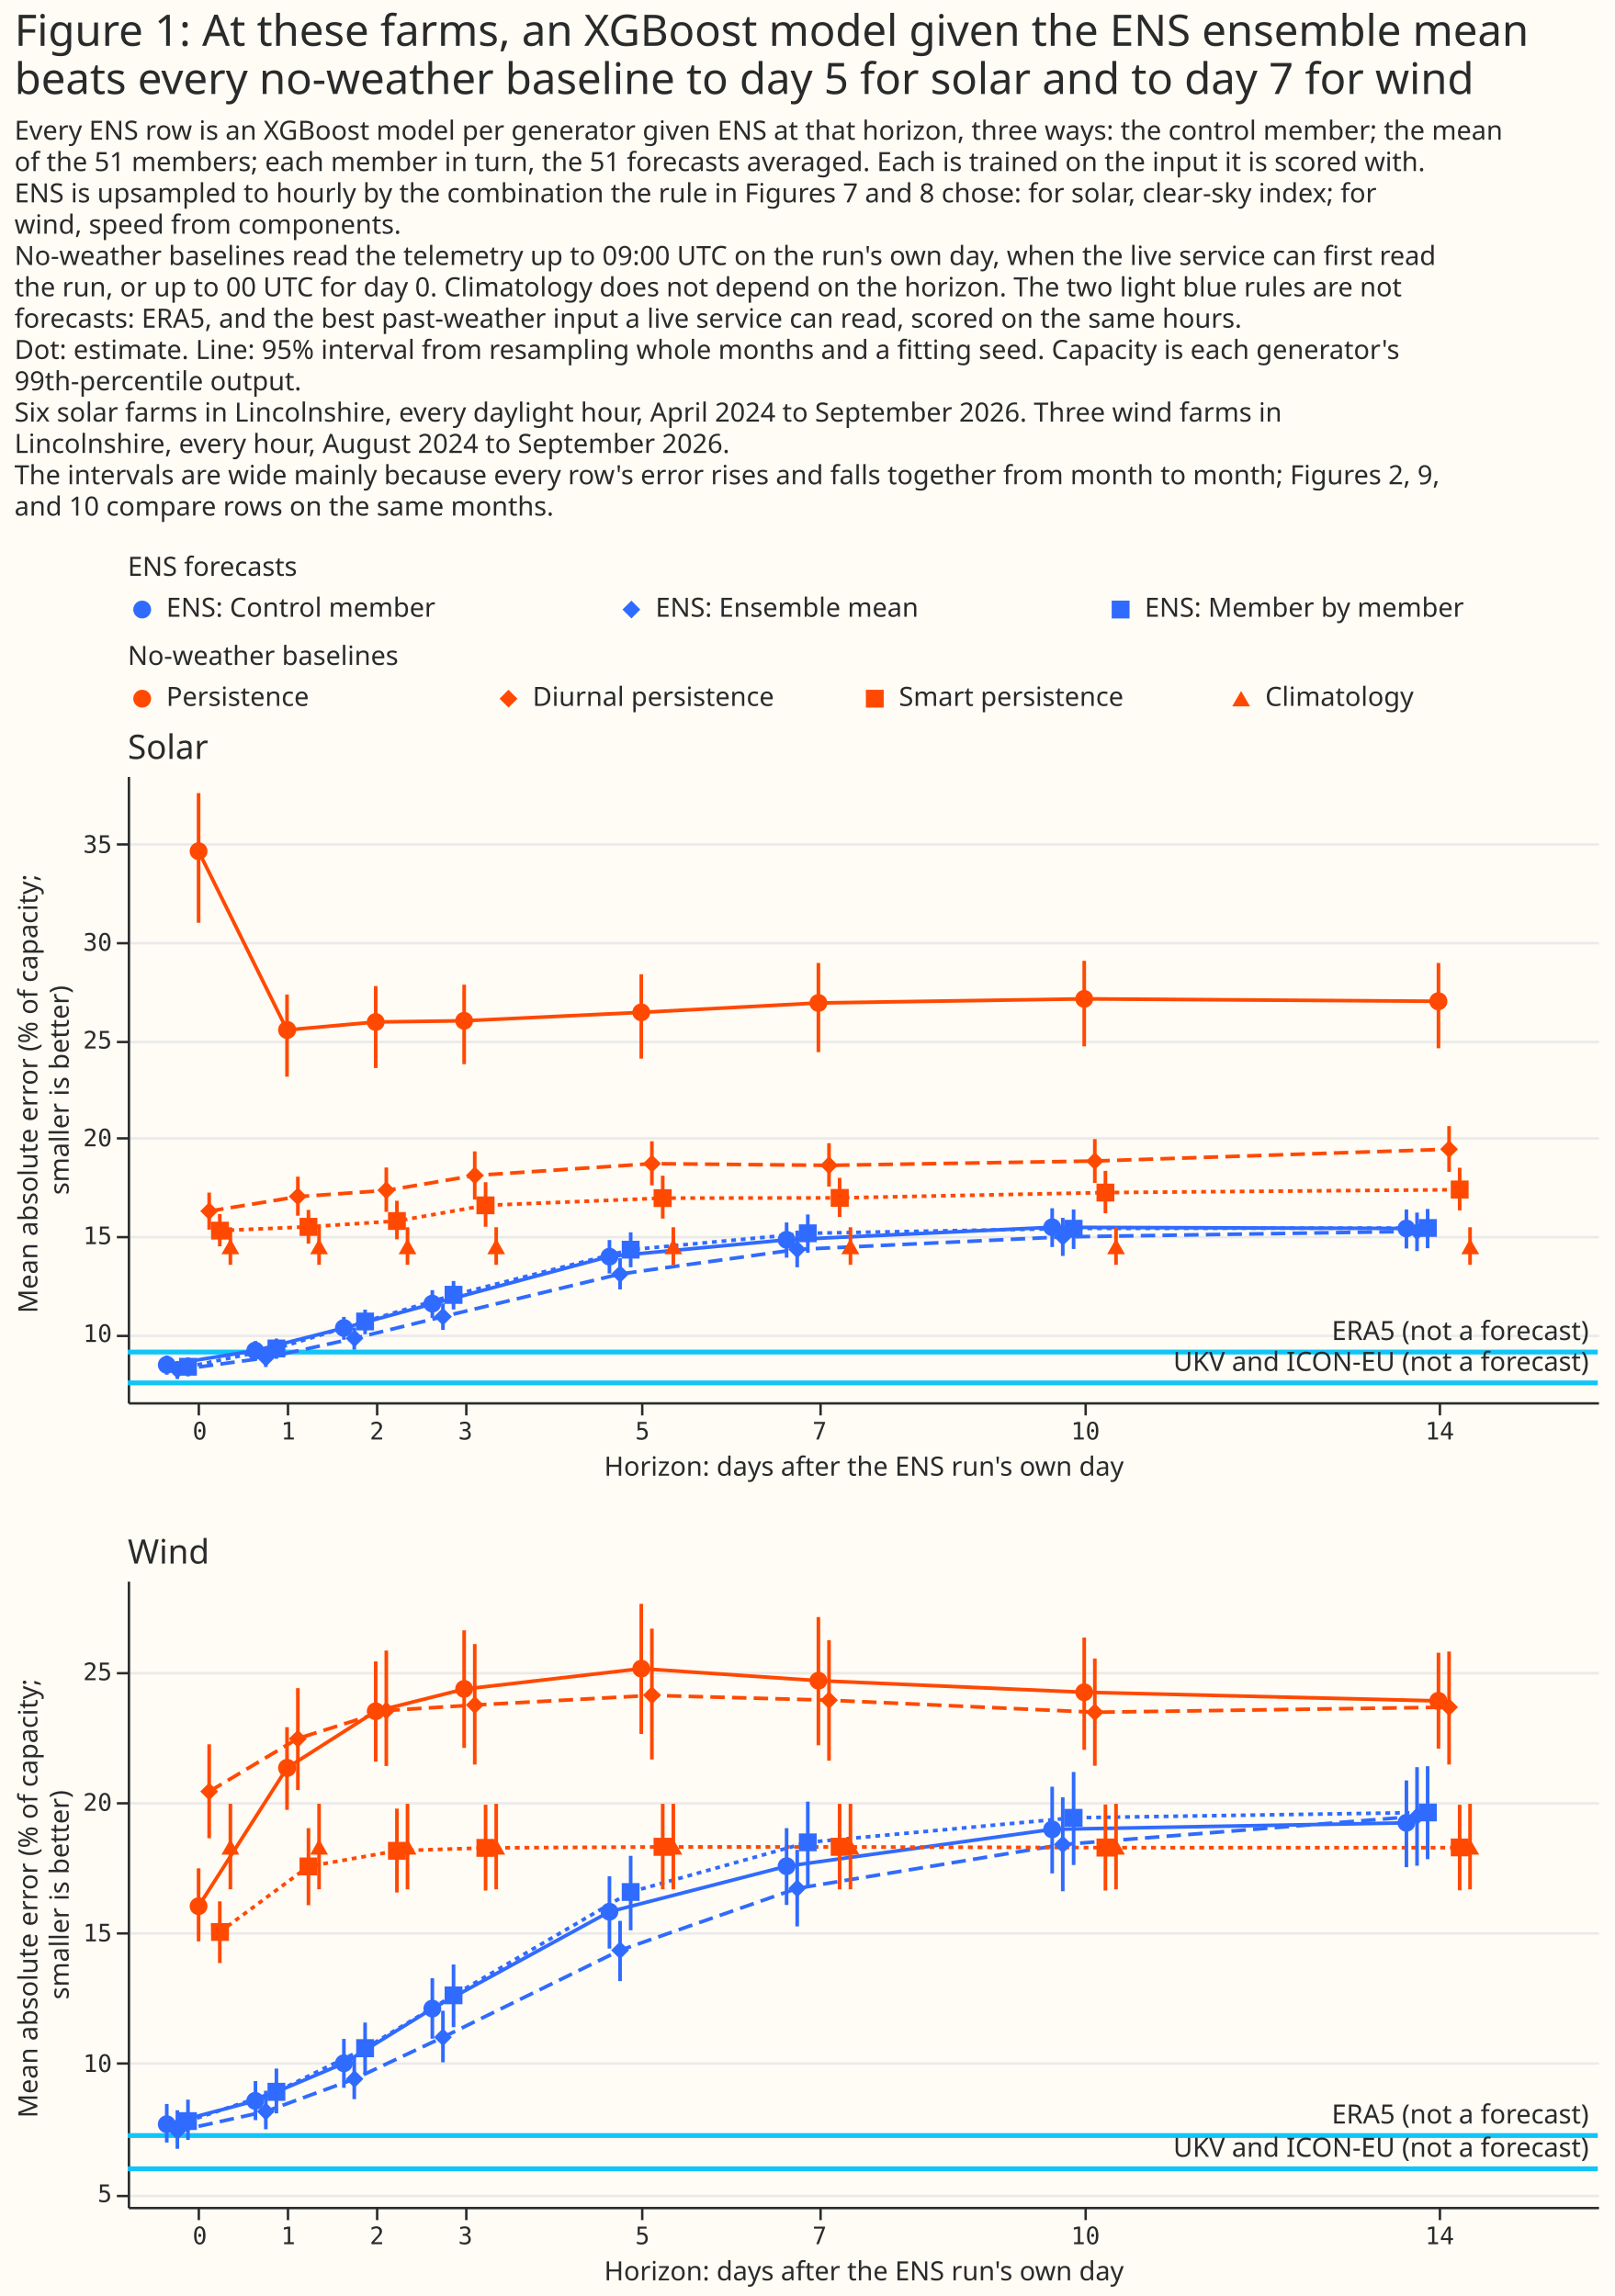
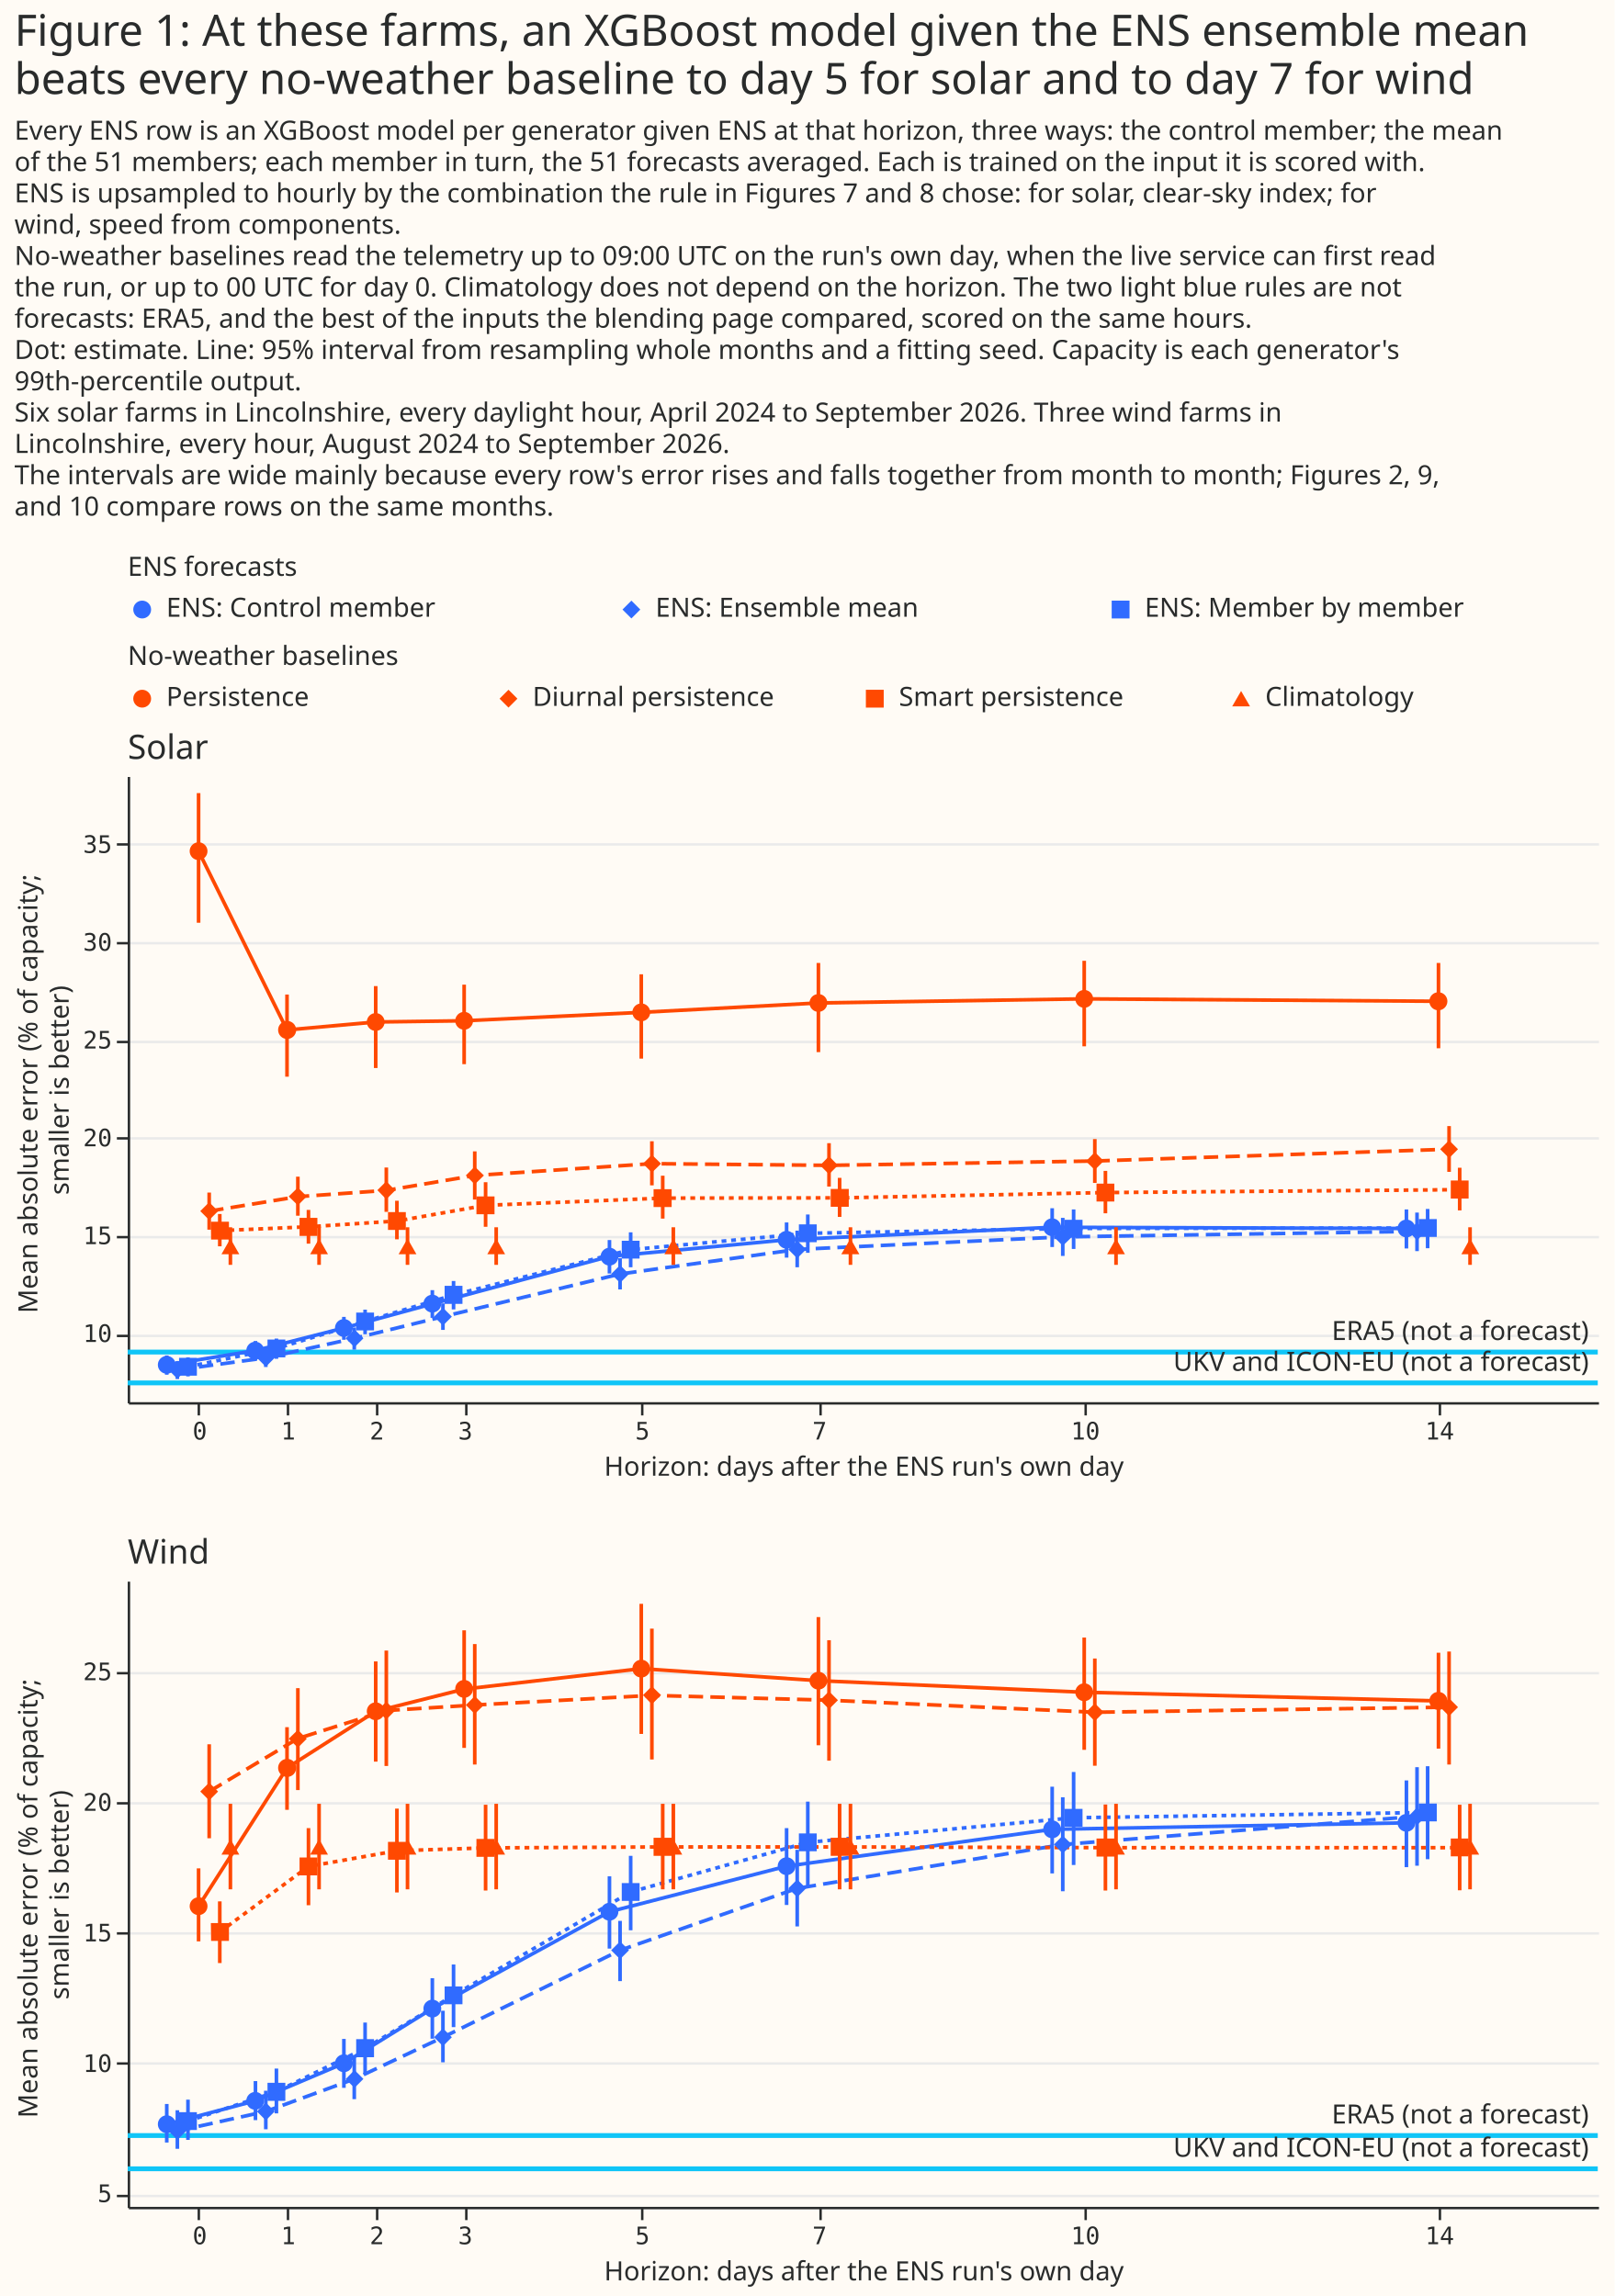
<svg xmlns="http://www.w3.org/2000/svg" width="670" height="953" class="marks" viewBox="0 0 670 953">
  <path fill="#fffbf5" d="M0 0h670v953H0z" />
  <g fill="none" stroke-miterlimit="10" aria-roledescription="group mark container" class="mark-group role-frame root">
    <path d="M53 245h610z" aria-hidden="true" class="background" />
    <g aria-roledescription="group mark container" class="mark-group role-scope concat_0_group">
      <g aria-roledescription="group mark container" class="mark-group role-scope concat_0_concat_0_group">
        <path fill="#fffbf5" d="M53 245h610v16H53Z" aria-hidden="true" class="background" />
        <g fill="#306bff" aria-roledescription="symbol mark container" class="mark-symbol role-mark concat_0_concat_0_layer_0_marks">
          <path d="M62.7 253a3.7 3.7 0 1 1-7.4 0 3.7 3.7 0 1 1 7.4 0" aria-label="x: 6; shape: circle" aria-roledescription="point" />
          <path d="m258.3 253 3.7-3.7 3.7 3.7-3.7 3.7Z" aria-label="x: 209; shape: diamond" aria-roledescription="point" />
          <path d="M461.3 249.3h7.4v7.4h-7.4Z" aria-label="x: 412; shape: square" aria-roledescription="point" />
        </g>
        <g fill="#292b2b" aria-roledescription="text mark container" class="mark-text role-mark concat_0_concat_0_layer_1_marks" font-family="Matter XH, DM Sans, sans-serif" font-size="11">
          <text aria-label="x: 6; label: ENS: Control member" aria-roledescription="text mark" transform="translate(69 256)">ENS: Control member</text>
          <text aria-label="x: 209; label: ENS: Ensemble mean" aria-roledescription="text mark" transform="translate(272 256)">ENS: Ensemble mean</text>
          <text aria-label="x: 412; label: ENS: Member by member" aria-roledescription="text mark" transform="translate(475 256)">ENS: Member by member</text>
        </g>
        <g class="mark-group role-title">
          <text fill="#292b2b" aria-label="Title text 'ENS forecasts'" aria-roledescription="title" class="mark-text role-title-text" font-family="Matter XH, DM Sans, sans-serif" font-size="11" pointer-events="none" transform="translate(53 239)">ENS forecasts</text>
        </g>
      </g>
      <g aria-roledescription="group mark container" class="mark-group role-scope concat_0_concat_1_group">
        <path fill="#fffbf5" d="M53 282h610v16H53Z" aria-hidden="true" class="background" />
        <g fill="#ff4901" aria-roledescription="symbol mark container" class="mark-symbol role-mark concat_0_concat_1_layer_0_marks">
          <path d="M62.7 290a3.7 3.7 0 1 1-7.4 0 3.7 3.7 0 1 1 7.4 0" aria-label="x: 6; shape: circle" aria-roledescription="point" />
          <path d="m207.3 290 3.7-3.7 3.7 3.7-3.7 3.7Z" aria-label="x: 158; shape: diamond" aria-roledescription="point" />
          <path d="M359.3 286.3h7.4v7.4h-7.4Z" aria-label="x: 310; shape: square" aria-roledescription="point" />
          <path d="m515 286.8-3.7 6.4h7.4Z" aria-label="x: 462; shape: triangle-up" aria-roledescription="point" />
        </g>
        <g fill="#292b2b" aria-roledescription="text mark container" class="mark-text role-mark concat_0_concat_1_layer_1_marks" font-family="Matter XH, DM Sans, sans-serif" font-size="11">
          <text aria-label="x: 6; label: Persistence" aria-roledescription="text mark" transform="translate(69 293)">Persistence</text>
          <text aria-label="x: 158; label: Diurnal persistence" aria-roledescription="text mark" transform="translate(221 293)">Diurnal persistence</text>
          <text aria-label="x: 310; label: Smart persistence" aria-roledescription="text mark" transform="translate(373 293)">Smart persistence</text>
          <text aria-label="x: 462; label: Climatology" aria-roledescription="text mark" transform="translate(525 293)">Climatology</text>
        </g>
        <g class="mark-group role-title">
          <text fill="#292b2b" aria-label="Title text 'No-weather baselines'" aria-roledescription="title" class="mark-text role-title-text" font-family="Matter XH, DM Sans, sans-serif" font-size="11" pointer-events="none" transform="translate(53 276)">No-weather baselines</text>
        </g>
      </g>
      <g aria-roledescription="group mark container" class="mark-group role-scope concat_0_concat_2_group">
        <path fill="#fffbf5" d="M53 322h610v260H53Z" aria-hidden="true" class="background" />
        <g aria-hidden="true" class="mark-group role-axis">
          <path stroke="#eaeaea" d="M53.5 554.5h610m-610-41h610m-610-41h610m-610-40h610m-610-41h610m-610-41h610" class="mark-rule role-axis-grid" pointer-events="none" />
        </g>
        <g aria-label="X-axis titled 'Horizon: days after the ENS run's own day' for a linear scale with values from −1 to 16" aria-roledescription="axis" class="mark-group role-axis" pointer-events="none">
          <path stroke="#292b2b" d="M82.5 582.5v5m37-5v5m37-5v5m37-5v5m73-5v5m74-5v5m110-5v5m147-5v5" class="mark-rule role-axis-tick" />
          <g fill="#292b2b" class="mark-text role-axis-label" font-family="Matter Semi Mono, Roboto Mono, monospace" font-size="10" text-anchor="middle">
            <text transform="translate(82.9 597.5)">0</text>
            <text transform="translate(119.6 597.5)">1</text>
            <text transform="translate(156.4 597.5)">2</text>
            <text transform="translate(193.1 597.5)">3</text>
            <text transform="translate(266.6 597.5)">5</text>
            <text transform="translate(340.1 597.5)">7</text>
            <text transform="translate(450.4 597.5)">10</text>
            <text transform="translate(597.4 597.5)">14</text>
          </g>
          <path stroke="#292b2b" d="M53.5 582.5h610" class="mark-rule role-axis-domain" />
          <text fill="#292b2b" class="mark-text role-axis-title" font-family="Matter XH, DM Sans, sans-serif" font-size="11" text-anchor="middle" transform="translate(358.5 612.5)">Horizon: days after the ENS run's own day</text>
        </g>
        <g aria-label="Y-axis titled 'Mean absolute error (% of capacity; smaller is better)' for a linear scale with values from 7 to 39" aria-roledescription="axis" class="mark-group role-axis" pointer-events="none">
          <path stroke="#292b2b" d="M53.5 554.5h-5m5-41h-5m5-41h-5m5-40h-5m5-41h-5m5-41h-5" class="mark-rule role-axis-tick" />
          <g fill="#292b2b" class="mark-text role-axis-label" font-family="Matter Semi Mono, Roboto Mono, monospace" font-size="10" text-anchor="end">
            <text transform="translate(46.5 557)">10</text>
            <text transform="translate(46.5 516.4)">15</text>
            <text transform="translate(46.5 475.8)">20</text>
            <text transform="translate(46.5 435.2)">25</text>
            <text transform="translate(46.5 394.6)">30</text>
            <text transform="translate(46.5 354)">35</text>
          </g>
          <path stroke="#292b2b" d="M53.5 582.5v-260" class="mark-rule role-axis-domain" />
          <text fill="#292b2b" class="mark-text role-axis-title" font-family="Matter XH, DM Sans, sans-serif" font-size="11" text-anchor="middle" transform="rotate(-90 234 218.5)">
            <tspan>Mean absolute error (% of capacity;</tspan>
            <tspan x="0" dy="13">smaller is better)</tspan>
          </text>
        </g>
        <path stroke="#10c5f7" stroke-width="2" d="M663 561.2H53M663 574H53" aria-hidden="true" class="mark-rule role-mark concat_0_concat_2_layer_0_marks" />
        <g fill="#292b2b" aria-hidden="true" class="mark-text role-mark concat_0_concat_2_layer_1_marks" font-family="Matter XH, DM Sans, sans-serif" font-size="11" text-anchor="end">
          <text transform="translate(659.3 556.2)">ERA5 (not a forecast)</text>
          <text transform="translate(659.3 569)">UKV and ICON-EU (not a forecast)</text>
        </g>
        <g aria-roledescription="group mark container" class="mark-group role-scope concat_0_concat_2_layer_2_pathgroup">
          <path d="M53 322h610v260H53Z" aria-hidden="true" class="background" />
          <path stroke="#306bff" stroke-dasharray="1,0" stroke-width="1.5" d="m69.2 566.5 36.7-5.9 36.8-9.4 36.7-10 73.5-19.7 73.5-6.9 110.2-5.2 147 .5" aria-hidden="true" class="mark-line role-mark concat_0_concat_2_layer_2_marks" />
          <path d="M53 322h610v260H53Z" aria-hidden="true" class="background" />
          <path stroke="#306bff" stroke-dasharray="6,3" stroke-width="1.5" d="m73.6 568.6 36.7-5 36.8-8.1 36.7-9 73.5-17.7 73.5-10.2 110.2-5.2 147-2.3" aria-hidden="true" class="mark-line role-mark concat_0_concat_2_layer_2_marks" />
          <path d="M53 322h610v260H53Z" aria-hidden="true" class="background" />
          <path stroke="#306bff" stroke-dasharray="2,2" stroke-width="1.5" d="m78 567.3 36.7-7.6 36.8-11.2 36.7-11 73.5-18.8 73.5-6.8 110.3-2 147-.2" aria-hidden="true" class="mark-line role-mark concat_0_concat_2_layer_2_marks" />
          <path d="M53 322h610v260H53Z" aria-hidden="true" class="background" />
          <path stroke="#ff4901" stroke-dasharray="1,0" stroke-width="1.5" d="m82.4 353.3 36.7 74.2 36.8-3.3 36.7-.5 73.5-3.5 73.5-3.9 110.3-1.7 147 1" aria-hidden="true" class="mark-line role-mark concat_0_concat_2_layer_2_marks" />
          <path d="M53 322h610v260H53Z" aria-hidden="true" class="background" />
          <path stroke="#ff4901" stroke-dasharray="6,3" stroke-width="1.5" d="m86.8 502.7 36.8-6 36.7-2.6 36.7-6.2 73.5-4.9 73.5.7 110.3-1.8 147-4.9" aria-hidden="true" class="mark-line role-mark concat_0_concat_2_layer_2_marks" />
          <path d="M53 322h610v260H53Z" aria-hidden="true" class="background" />
          <path stroke="#ff4901" stroke-dasharray="2,2" stroke-width="1.5" d="m91.2 510.8 36.8-1.6 36.7-2.4 36.8-6.5 73.5-3 73.4-.1 110.3-2.2 147-1.2" aria-hidden="true" class="mark-line role-mark concat_0_concat_2_layer_2_marks" />
        </g>
        <g stroke-width="1.5" aria-hidden="true" class="mark-rule role-mark concat_0_concat_2_layer_3_marks">
          <path stroke="#306bff" d="M69.2 570.6v-8m4.4 9.8V565m4.4 6.3v-7.9" />
          <path stroke="#ff4901" d="M82.4 383v-53.8m4.4 181.2V495m4.4 22.3v-13.4m4.4 21.1v-15.6" />
          <path stroke="#306bff" d="M106 564.8v-8.2m4.3 10.8v-7.8m4.4 4.4v-8.4" />
          <path stroke="#ff4901" d="M119.1 446.9v-34.1m4.5 91.8v-16.2m4.4 27.8v-14m4.4 22.8v-15.6" />
          <path stroke="#306bff" d="M142.7 556.1v-9.5m4.3 13.6V551m4.5 2.8v-10.2" />
          <path stroke="#ff4901" d="M155.9 443.3v-34m4.4 93.7v-18.4m4.4 29.8v-16m4.4 26.6v-15.6" />
          <path stroke="#306bff" d="M179.4 547v-11.5m4.4 16.5v-11m4.4 2.5v-11.8" />
          <path stroke="#ff4901" d="M192.6 441.7v-33m4.4 89.2v-20m4.5 31.3v-18.5m4.4 34.3v-15.6" />
          <path stroke="#306bff" d="M252.9 528.6v-13.9m4.4 20.5v-13m4.4 3.8v-14.5" />
          <path stroke="#ff4901" d="M266.1 439.4v-35m4.4 87.6v-18.3m4.5 32.1V488m4.4 37v-15.6" />
          <path stroke="#306bff" d="M326.4 522v-14.6m4.4 18.6v-15.2m4.4 9.2v-15.9" />
          <path stroke="#ff4901" d="M339.6 436.7v-37m4.4 92.8v-18m4.4 30.6v-16.2m4.5 36.1v-15.6" />
          <path stroke="#306bff" d="M436.6 517.6v-16.1m4.4 19.8v-15.8m4.5 12.9V502" />
          <path stroke="#ff4901" d="M449.9 434.3v-35.5m4.4 92.2v-18.2m4.4 30.8V486m4.4 39v-15.6" />
          <path stroke="#306bff" d="M583.6 518.2V502m4.4 17.3v-16m4.4 14.8v-16.3" />
          <path stroke="#ff4901" d="M596.9 435.1v-35.4m4.4 86.7v-19m4.4 35v-17.7M610 525v-15.6" />
        </g>
        <g aria-hidden="true" class="mark-symbol role-mark concat_0_concat_2_layer_4_marks">
          <path fill="#306bff" d="M72.9 566.5a3.7 3.7 0 1 1-7.4 0 3.7 3.7 0 1 1 7.4 0" />
          <path fill="#306bff" d="m69.9 568.6 3.7-3.8 3.7 3.8-3.7 3.7Z" />
          <path fill="#306bff" d="M74.3 563.6h7.4v7.4h-7.4Z" />
          <path fill="#ff4901" d="M86.1 353.3a3.7 3.7 0 1 1-7.4 0 3.7 3.7 0 1 1 7.4 0m-3 149.4 3.7-3.7 3.7 3.7-3.7 3.7Zm4.4 4.4H95v7.4h-7.4Zm8.1 7-3.7 6.5h7.4Z" />
          <path fill="#306bff" d="M109.6 560.6a3.7 3.7 0 1 1-7.4 0 3.7 3.7 0 1 1 7.4 0" />
          <path fill="#306bff" d="m106.6 563.6 3.7-3.7 3.7 3.7-3.7 3.7Z" />
          <path fill="#306bff" d="M111 556h7.4v7.4H111Z" />
          <path fill="#ff4901" d="M122.9 427.5a3.7 3.7 0 1 1-7.5 0 3.7 3.7 0 1 1 7.5 0m-3.1 69.1 3.8-3.7 3.7 3.7-3.7 3.7Zm4.5 8.9h7.4v7.5h-7.4Zm8.1 8.6-3.7 6.5h7.4Z" />
          <path fill="#306bff" d="M146.4 551.2a3.7 3.7 0 1 1-7.4 0 3.7 3.7 0 1 1 7.4 0" />
          <path fill="#306bff" d="m143.4 555.5 3.7-3.7 3.7 3.7-3.7 3.7Zm4.4-10.7h7.4v7.4h-7.4Z" />
          <path fill="#ff4901" d="M159.6 424.2a3.7 3.7 0 1 1-7.4 0 3.7 3.7 0 1 1 7.4 0m-3 69.8 3.7-3.7 3.7 3.8-3.7 3.7Zm4.4 9.1h7.4v7.4H161Zm8.1 11-3.7 6.5h7.4Z" />
          <path fill="#306bff" d="M183.1 541.1a3.7 3.7 0 1 1-7.4 0 3.7 3.7 0 1 1 7.4 0m-3 5.4 3.7-3.7 3.7 3.7-3.7 3.7Zm4.4-12.8h7.4v7.5h-7.4Z" />
          <path fill="#ff4901" d="M196.3 423.7a3.7 3.7 0 1 1-7.4 0 3.7 3.7 0 1 1 7.4 0m-3 64.2 3.7-3.7 3.8 3.7-3.8 3.7Zm4.4 8.7h7.5v7.4h-7.5Zm8.2 17.5-3.7 6.5h7.4Z" />
          <path fill="#306bff" d="M256.6 521.6a3.7 3.7 0 1 1-7.4 0 3.7 3.7 0 1 1 7.4 0m-3 7.2 3.7-3.7 3.7 3.7-3.7 3.7ZM258 515h7.4v7.4H258Z" />
          <path fill="#ff4901" d="M269.8 420.2a3.7 3.7 0 1 1-7.4 0 3.7 3.7 0 1 1 7.4 0m-3 62.8 3.7-3.7 3.8 3.7-3.8 3.7Zm4.4 10.6h7.5v7.4h-7.5Zm8.2 20.5-3.7 6.5h7.4Z" />
          <path fill="#306bff" d="M330.1 514.6a3.7 3.7 0 1 1-7.4 0 3.7 3.7 0 1 1 7.4 0" />
          <path fill="#306bff" d="m327.1 518.6 3.7-3.7 3.7 3.7-3.7 3.7Z" />
          <path fill="#306bff" d="M331.5 508.2h7.4v7.4h-7.4Z" />
          <path fill="#ff4901" d="M343.3 416.3a3.7 3.7 0 1 1-7.4 0 3.7 3.7 0 1 1 7.4 0m-3 67.4 3.7-3.8 3.7 3.8-3.7 3.7Zm4.4 9.8h7.5v7.4h-7.5Zm8.2 20.6-3.8 6.5h7.5Z" />
          <path fill="#306bff" d="M440.3 509.4a3.7 3.7 0 1 1-7.4 0 3.7 3.7 0 1 1 7.4 0" />
          <path fill="#306bff" d="m437.3 513.4 3.7-3.7 3.8 3.7-3.8 3.7Z" />
          <path fill="#306bff" d="M441.7 506.3h7.5v7.4h-7.5Z" />
          <path fill="#ff4901" d="M453.6 414.6a3.7 3.7 0 1 1-7.4 0 3.7 3.7 0 1 1 7.4 0m-3 67.4 3.7-3.8 3.7 3.7-3.7 3.7Zm4.4 9.3h7.4v7.4H455Zm8.1 22.8-3.7 6.5h7.4Z" />
          <path fill="#306bff" d="M587.3 509.9a3.7 3.7 0 1 1-7.4 0 3.7 3.7 0 1 1 7.4 0" />
          <path fill="#306bff" d="m584.3 511 3.7-3.6 3.7 3.7-3.7 3.7Z" />
          <path fill="#306bff" d="M588.7 506h7.5v7.4h-7.5Z" />
          <path fill="#ff4901" d="M600.6 415.6a3.7 3.7 0 1 1-7.5 0 3.7 3.7 0 1 1 7.5 0m-3 61.4 3.7-3.7 3.7 3.7-3.7 3.7Zm4.4 13h7.4v7.5H602Zm8 24.1-3.6 6.5h7.4Z" />
        </g>
        <g class="mark-group role-title">
          <text fill="#292b2b" aria-label="Title text 'Solar'" aria-roledescription="title" class="mark-text role-title-text" font-family="Matter XH, DM Sans, sans-serif" font-size="14" pointer-events="none" transform="translate(53 315)">Solar</text>
        </g>
      </g>
    </g>
    <g aria-roledescription="group mark container" class="mark-group role-scope concat_1_group">
      <path fill="#fffbf5" d="M53 656h610v260H53Z" aria-hidden="true" class="background" />
      <g aria-hidden="true" class="mark-group role-axis">
        <path stroke="#eaeaea" d="M53.5 911.5h610m-610-55h610m-610-54h610m-610-54h610m-610-54h610" class="mark-rule role-axis-grid" pointer-events="none" />
      </g>
      <g aria-label="X-axis titled 'Horizon: days after the ENS run's own day' for a linear scale with values from −1 to 16" aria-roledescription="axis" class="mark-group role-axis" pointer-events="none">
        <path stroke="#292b2b" d="M82.5 916.5v5m37-5v5m37-5v5m37-5v5m73-5v5m74-5v5m110-5v5m147-5v5" class="mark-rule role-axis-tick" />
        <g fill="#292b2b" class="mark-text role-axis-label" font-family="Matter Semi Mono, Roboto Mono, monospace" font-size="10" text-anchor="middle">
          <text transform="translate(82.9 931.5)">0</text>
          <text transform="translate(119.6 931.5)">1</text>
          <text transform="translate(156.4 931.5)">2</text>
          <text transform="translate(193.1 931.5)">3</text>
          <text transform="translate(266.6 931.5)">5</text>
          <text transform="translate(340.1 931.5)">7</text>
          <text transform="translate(450.4 931.5)">10</text>
          <text transform="translate(597.4 931.5)">14</text>
        </g>
        <path stroke="#292b2b" d="M53.5 916.5h610" class="mark-rule role-axis-domain" />
        <text fill="#292b2b" class="mark-text role-axis-title" font-family="Matter XH, DM Sans, sans-serif" font-size="11" text-anchor="middle" transform="translate(358.5 946.5)">Horizon: days after the ENS run's own day</text>
      </g>
      <g aria-label="Y-axis titled 'Mean absolute error (% of capacity; smaller is better)' for a linear scale with values from 5 to 29" aria-roledescription="axis" class="mark-group role-axis" pointer-events="none">
        <path stroke="#292b2b" d="M53.5 911.5h-5m5-55h-5m5-54h-5m5-54h-5m5-54h-5" class="mark-rule role-axis-tick" />
        <g fill="#292b2b" class="mark-text role-axis-label" font-family="Matter Semi Mono, Roboto Mono, monospace" font-size="10" text-anchor="end">
          <text transform="translate(46.5 914)">5</text>
          <text transform="translate(46.5 860)">10</text>
          <text transform="translate(46.5 805.8)">15</text>
          <text transform="translate(46.5 751.6)">20</text>
          <text transform="translate(46.5 697.4)">25</text>
        </g>
        <path stroke="#292b2b" d="M53.5 916.5v-260" class="mark-rule role-axis-domain" />
        <text fill="#292b2b" class="mark-text role-axis-title" font-family="Matter XH, DM Sans, sans-serif" font-size="11" text-anchor="middle" transform="rotate(-90 401 385.5)">
          <tspan>Mean absolute error (% of capacity;</tspan>
          <tspan x="0" dy="13">smaller is better)</tspan>
        </text>
      </g>
      <path stroke="#10c5f7" stroke-width="2" d="M663 886.4H53m610 13.8H53" aria-hidden="true" class="mark-rule role-mark concat_1_layer_0_marks" />
      <g fill="#292b2b" aria-hidden="true" class="mark-text role-mark concat_1_layer_1_marks" font-family="Matter XH, DM Sans, sans-serif" font-size="11" text-anchor="end">
        <text transform="translate(659.3 881.4)">ERA5 (not a forecast)</text>
        <text transform="translate(659.3 895.2)">UKV and ICON-EU (not a forecast)</text>
      </g>
      <g aria-roledescription="group mark container" class="mark-group role-scope concat_1_layer_2_pathgroup">
        <path d="M53 656h610v260H53Z" aria-hidden="true" class="background" />
        <path stroke="#306bff" stroke-dasharray="1,0" stroke-width="1.5" d="m69.2 881.7 36.7-9.7 36.8-15.6 36.7-22.7 73.5-40.2 73.5-18.9 110.2-15.3 147-2.7" aria-hidden="true" class="mark-line role-mark concat_1_layer_2_marks" />
        <path d="M53 656h610v260H53Z" aria-hidden="true" class="background" />
        <path stroke="#306bff" stroke-dasharray="6,3" stroke-width="1.5" d="m73.6 884.5 36.7-8.1 36.8-13.5 36.7-17.3 73.5-36.1 73.5-25.7L441 765.6l147-11.7" aria-hidden="true" class="mark-line role-mark concat_1_layer_2_marks" />
        <path d="M53 656h610v260H53Z" aria-hidden="true" class="background" />
        <path stroke="#306bff" stroke-dasharray="2,2" stroke-width="1.5" d="m78 880.4 36.7-12.2 36.8-18 36.7-22 73.5-42.9 73.5-20.6 110.3-10.2 147-2.2" aria-hidden="true" class="mark-line role-mark concat_1_layer_2_marks" />
        <path d="M53 656h610v260H53Z" aria-hidden="true" class="background" />
        <path stroke="#ff4901" stroke-dasharray="1,0" stroke-width="1.5" d="m82.4 791.2 36.7-57.4 36.8-23.5 36.7-9.2 73.5-8.5 73.5 5 110.3 4.8 147 3.6" aria-hidden="true" class="mark-line role-mark concat_1_layer_2_marks" />
        <path d="M53 656h610v260H53Z" aria-hidden="true" class="background" />
        <path stroke="#ff4901" stroke-dasharray="6,3" stroke-width="1.5" d="m86.8 743.6 36.8-22 36.7-11.6 36.7-2.3 73.5-4 73.5 2 110.3 5 147-2.1" aria-hidden="true" class="mark-line role-mark concat_1_layer_2_marks" />
        <path d="M53 656h610v260H53Z" aria-hidden="true" class="background" />
        <path stroke="#ff4901" stroke-dasharray="2,2" stroke-width="1.5" d="m91.2 801.9 36.8-27.2 36.7-6.5 36.8-1.2 73.5-.4h73.4l110.3.3h147" aria-hidden="true" class="mark-line role-mark concat_1_layer_2_marks" />
      </g>
      <g stroke-width="1.5" aria-hidden="true" class="mark-rule role-mark concat_1_layer_3_marks">
        <path stroke="#306bff" d="M69.2 889.3v-16m4.4 18.6v-16m4.4 12.3v-16.7" />
        <path stroke="#ff4901" d="M82.4 805.8v-30.3m4.4-12.5v-39m4.4 90.8v-25.6m4.4-5v-35.5" />
        <path stroke="#306bff" d="M106 880v-16.2m4.3 20v-16m4.4 9.4v-18.6" />
        <path stroke="#ff4901" d="M119.1 751.2v-34.3m4.5 26.1v-42.3m4.4 90.1v-32m4.4 25.4v-35.5" />
        <path stroke="#306bff" d="M142.7 866.6v-20.3m4.3 25v-17.1m4.5 6.8v-21.5" />
        <path stroke="#ff4901" d="M155.9 731.2v-41.6m4.4 43.4v-47.9m4.4 100.4v-34.8m4.4 33.5v-35.5" />
        <path stroke="#306bff" d="M179.4 846.2v-25.1m4.4 34.9v-21.4m4.4 6.8v-26" />
        <path stroke="#ff4901" d="M192.6 725.5v-48.8m4.4 55.7v-50m4.5 102.3v-35.6m4.4 35.1v-35.5" />
        <path stroke="#306bff" d="M252.9 808.8v-30m4.4 43.5v-25m4.4 3.9v-30.9" />
        <path stroke="#ff4901" d="M266.1 719.7v-54m4.4 64.6V676m4.5 108.2v-35.5m4.4 35.5v-35.5" />
        <path stroke="#306bff" d="M326.4 790.7v-31.9m4.4 40.8v-31.8m4.4 15.2v-35.2" />
        <path stroke="#ff4901" d="M339.6 724.4v-53.2m4.4 59.6v-50m4.4 103.4v-35.5m4.5 35.5v-35.5" />
        <path stroke="#306bff" d="M436.6 777.6v-36M441 785v-39m4.5 28.1v-38.6" />
        <path stroke="#ff4901" d="M449.9 726.3v-46.6m4.4 53.2v-44.5m4.4 96.3V749m4.4 35.2v-35.5" />
        <path stroke="#306bff" d="M583.6 775v-36m4.4 35.4v-40.9m4.4 38.2v-38.6" />
        <path stroke="#ff4901" d="M596.9 725.8V686m4.4 46.4v-46.9m4.4 99.1v-35.5m4.3 35.1v-35.5" />
      </g>
      <g aria-hidden="true" class="mark-symbol role-mark concat_1_layer_4_marks">
        <path fill="#306bff" d="M72.9 881.7a3.7 3.7 0 1 1-7.4 0 3.7 3.7 0 1 1 7.4 0" />
        <path fill="#306bff" d="m69.9 884.5 3.7-3.7 3.7 3.7-3.7 3.7Z" />
        <path fill="#306bff" d="M74.3 876.7h7.4v7.4h-7.4Z" />
        <path fill="#ff4901" d="M86.1 791.2a3.7 3.7 0 1 1-7.4 0 3.7 3.7 0 1 1 7.4 0m-3-47.6 3.7-3.7 3.7 3.7-3.7 3.7Zm4.4 54.6H95v7.4h-7.4Zm8.1-34.9-3.7 6.5h7.4Z" />
        <path fill="#306bff" d="M109.6 872a3.7 3.7 0 1 1-7.4 0 3.7 3.7 0 1 1 7.4 0" />
        <path fill="#306bff" d="m106.6 876.4 3.7-3.7 3.7 3.7-3.7 3.7Zm4.4-11.9h7.4v7.5H111Z" />
        <path fill="#ff4901" d="M122.9 733.8a3.7 3.7 0 1 1-7.5 0 3.7 3.7 0 1 1 7.5 0m-3.1-12.1 3.8-3.7 3.7 3.7-3.7 3.7Zm4.5 49.3h7.4v7.4h-7.4Zm8.1-7.7-3.7 6.5h7.4Z" />
        <path fill="#306bff" d="M146.4 856.4a3.7 3.7 0 1 1-7.4 0 3.7 3.7 0 1 1 7.4 0m-3 6.6 3.7-3.8 3.7 3.7-3.7 3.7Zm4.4-16.6h7.4v7.5h-7.4Z" />
        <path fill="#ff4901" d="M159.6 710.3a3.7 3.7 0 1 1-7.4 0 3.7 3.7 0 1 1 7.4 0" />
        <path fill="#ff4901" d="m156.6 710 3.7-3.7 3.7 3.7-3.7 3.7Zm4.4 54.5h7.4v7.4H161Z" />
        <path fill="#ff4901" d="m169.1 763.3-3.7 6.5h7.4Z" />
        <path fill="#306bff" d="M183.1 833.7a3.7 3.7 0 1 1-7.4 0 3.7 3.7 0 1 1 7.4 0m-3 11.9 3.7-3.7 3.7 3.7-3.7 3.7Zm4.4-21.1h7.4v7.4h-7.4Z" />
        <path fill="#ff4901" d="M196.3 701a3.7 3.7 0 1 1-7.4 0 3.7 3.7 0 1 1 7.4 0m-3 6.7 3.7-3.7 3.8 3.7-3.8 3.7Zm4.4 55.6h7.5v7.4h-7.5Z" />
        <path fill="#ff4901" d="m205.9 763.3-3.7 6.5h7.4Z" />
        <path fill="#306bff" d="M256.6 793.5a3.7 3.7 0 1 1-7.4 0 3.7 3.7 0 1 1 7.4 0m-3 16 3.7-3.7 3.7 3.7-3.7 3.7Zm4.4-27.9h7.4v7.4H258Z" />
        <path fill="#ff4901" d="M269.8 692.6a3.7 3.7 0 1 1-7.4 0 3.7 3.7 0 1 1 7.4 0m-3 11 3.7-3.7 3.8 3.7-3.8 3.8Zm4.4 59.2h7.5v7.5h-7.5Z" />
        <path fill="#ff4901" d="m279.4 763.3-3.7 6.5h7.4Z" />
        <path fill="#306bff" d="M330.1 774.6a3.7 3.7 0 1 1-7.4 0 3.7 3.7 0 1 1 7.4 0m-3 9.2 3.7-3.7 3.7 3.7-3.7 3.7Zm4.4-22.8h7.4v7.4h-7.4Z" />
        <path fill="#ff4901" d="M343.3 697.6a3.7 3.7 0 1 1-7.4 0 3.7 3.7 0 1 1 7.4 0m-3 8.1 3.7-3.7 3.7 3.7-3.7 3.7Zm4.4 57.1h7.5v7.5h-7.5Z" />
        <path fill="#ff4901" d="m352.9 763.3-3.8 6.5h7.5Z" />
        <path fill="#306bff" d="M440.3 759.3a3.7 3.7 0 1 1-7.4 0 3.7 3.7 0 1 1 7.4 0m-3 6.3 3.7-3.7 3.8 3.7-3.8 3.7Zm4.4-14.8h7.5v7.4h-7.5Z" />
        <path fill="#ff4901" d="M453.6 702.4a3.7 3.7 0 1 1-7.4 0 3.7 3.7 0 1 1 7.4 0m-3 8.3 3.7-3.7 3.7 3.7-3.7 3.7Zm4.4 52.4h7.4v7.5H455Z" />
        <path fill="#ff4901" d="m463.1 763.3-3.7 6.5h7.4Z" />
        <path fill="#306bff" d="M587.3 756.6a3.7 3.7 0 1 1-7.4 0 3.7 3.7 0 1 1 7.4 0" />
        <path fill="#306bff" d="m584.3 754 3.7-3.8 3.7 3.7-3.7 3.7Z" />
        <path fill="#306bff" d="M588.7 748.6h7.5v7.4h-7.5Z" />
        <path fill="#ff4901" d="M600.6 706a3.7 3.7 0 1 1-7.5 0 3.7 3.7 0 1 1 7.5 0" />
        <path fill="#ff4901" d="m597.6 708.6 3.7-3.7 3.7 3.7-3.7 3.7Zm4.4 54.5h7.4v7.4H602Z" />
        <path fill="#ff4901" d="m610 763.3-3.6 6.5h7.4Z" />
      </g>
      <g class="mark-group role-title">
        <text fill="#292b2b" aria-label="Title text 'Wind'" aria-roledescription="title" class="mark-text role-title-text" font-family="Matter XH, DM Sans, sans-serif" font-size="14" pointer-events="none" transform="translate(53 649)">Wind</text>
      </g>
    </g>
    <g fill="#292b2b" class="mark-group role-title" font-family="Matter XH, DM Sans, sans-serif" pointer-events="none">
      <text aria-label="Title text 'Figure 1: At these farms, an XGBoost model given the ENS ensemble mean beats every no-weather baseline to day 5 for solar and to day 7 for wind'" aria-roledescription="title" class="mark-text role-title-text" font-size="18" transform="translate(6 19)">
        <tspan>Figure 1: At these farms, an XGBoost model given the ENS ensemble mean</tspan>
        <tspan x="0" dy="20">beats every no-weather baseline to day 5 for solar and to day 7 for wind</tspan>
      </text>
-       <text aria-label="Subtitle text 'Every ENS row is an XGBoost model per generator given ENS at that horizon, three ways: the control member; the mean of the 51 members; each member in turn, the 51 forecasts averaged. Each is trained on the input it is scored with. ENS is upsampled to hourly by the combination the rule in Figures 7 and 8 chose: for solar, clear-sky index; for wind, speed from components. No-weather baselines read the telemetry up to 09:00 UTC on the run's own day, when the live service can first read the run, or up to 00 UTC for day 0. Climatology does not depend on the horizon. The two light blue rules are not forecasts: ERA5, and the best past-weather input a live service can read, scored on the same hours. Dot: estimate. Line: 95% interval from resampling whole months and a fitting seed. Capacity is each generator's 99th-percentile output. Six solar farms in Lincolnshire, every daylight hour, April 2024 to September 2026. Three wind farms in Lincolnshire, every hour, August 2024 to September 2026. The intervals are wide mainly because every row's error rises and falls together from month to month; Figures 2, 9, and 10 compare rows on the same months.'" aria-roledescription="subtitle" class="mark-text role-title-subtitle" font-size="11" transform="translate(6 58)">
+       <text aria-label="Subtitle text 'Every ENS row is an XGBoost model per generator given ENS at that horizon, three ways: the control member; the mean of the 51 members; each member in turn, the 51 forecasts averaged. Each is trained on the input it is scored with. ENS is upsampled to hourly by the combination the rule in Figures 7 and 8 chose: for solar, clear-sky index; for wind, speed from components. No-weather baselines read the telemetry up to 09:00 UTC on the run's own day, when the live service can first read the run, or up to 00 UTC for day 0. Climatology does not depend on the horizon. The two light blue rules are not forecasts: ERA5, and the best of the inputs the blending page compared, scored on the same hours. Dot: estimate. Line: 95% interval from resampling whole months and a fitting seed. Capacity is each generator's 99th-percentile output. Six solar farms in Lincolnshire, every daylight hour, April 2024 to September 2026. Three wind farms in Lincolnshire, every hour, August 2024 to September 2026. The intervals are wide mainly because every row's error rises and falls together from month to month; Figures 2, 9, and 10 compare rows on the same months.'" aria-roledescription="subtitle" class="mark-text role-title-subtitle" font-size="11" transform="translate(6 58)">
        <tspan>Every ENS row is an XGBoost model per generator given ENS at that horizon, three ways: the control member; the mean</tspan>
        <tspan x="0" dy="13">of the 51 members; each member in turn, the 51 forecasts averaged. Each is trained on the input it is scored with.</tspan>
        <tspan x="0" dy="13">ENS is upsampled to hourly by the combination the rule in Figures 7 and 8 chose: for solar, clear-sky index; for</tspan>
        <tspan x="0" dy="13">wind, speed from components.</tspan>
        <tspan x="0" dy="13">No-weather baselines read the telemetry up to 09:00 UTC on the run's own day, when the live service can first read</tspan>
        <tspan x="0" dy="13">the run, or up to 00 UTC for day 0. Climatology does not depend on the horizon. The two light blue rules are not</tspan>
-         <tspan x="0" dy="13">forecasts: ERA5, and the best past-weather input a live service can read, scored on the same hours.</tspan>
+         <tspan x="0" dy="13">forecasts: ERA5, and the best of the inputs the blending page compared, scored on the same hours.</tspan>
        <tspan x="0" dy="13">Dot: estimate. Line: 95% interval from resampling whole months and a fitting seed. Capacity is each generator's</tspan>
        <tspan x="0" dy="13">99th-percentile output.</tspan>
        <tspan x="0" dy="13">Six solar farms in Lincolnshire, every daylight hour, April 2024 to September 2026. Three wind farms in</tspan>
        <tspan x="0" dy="13">Lincolnshire, every hour, August 2024 to September 2026.</tspan>
        <tspan x="0" dy="13">The intervals are wide mainly because every row's error rises and falls together from month to month; Figures 2, 9,</tspan>
        <tspan x="0" dy="13">and 10 compare rows on the same months.</tspan>
      </text>
    </g>
  </g>
</svg>
